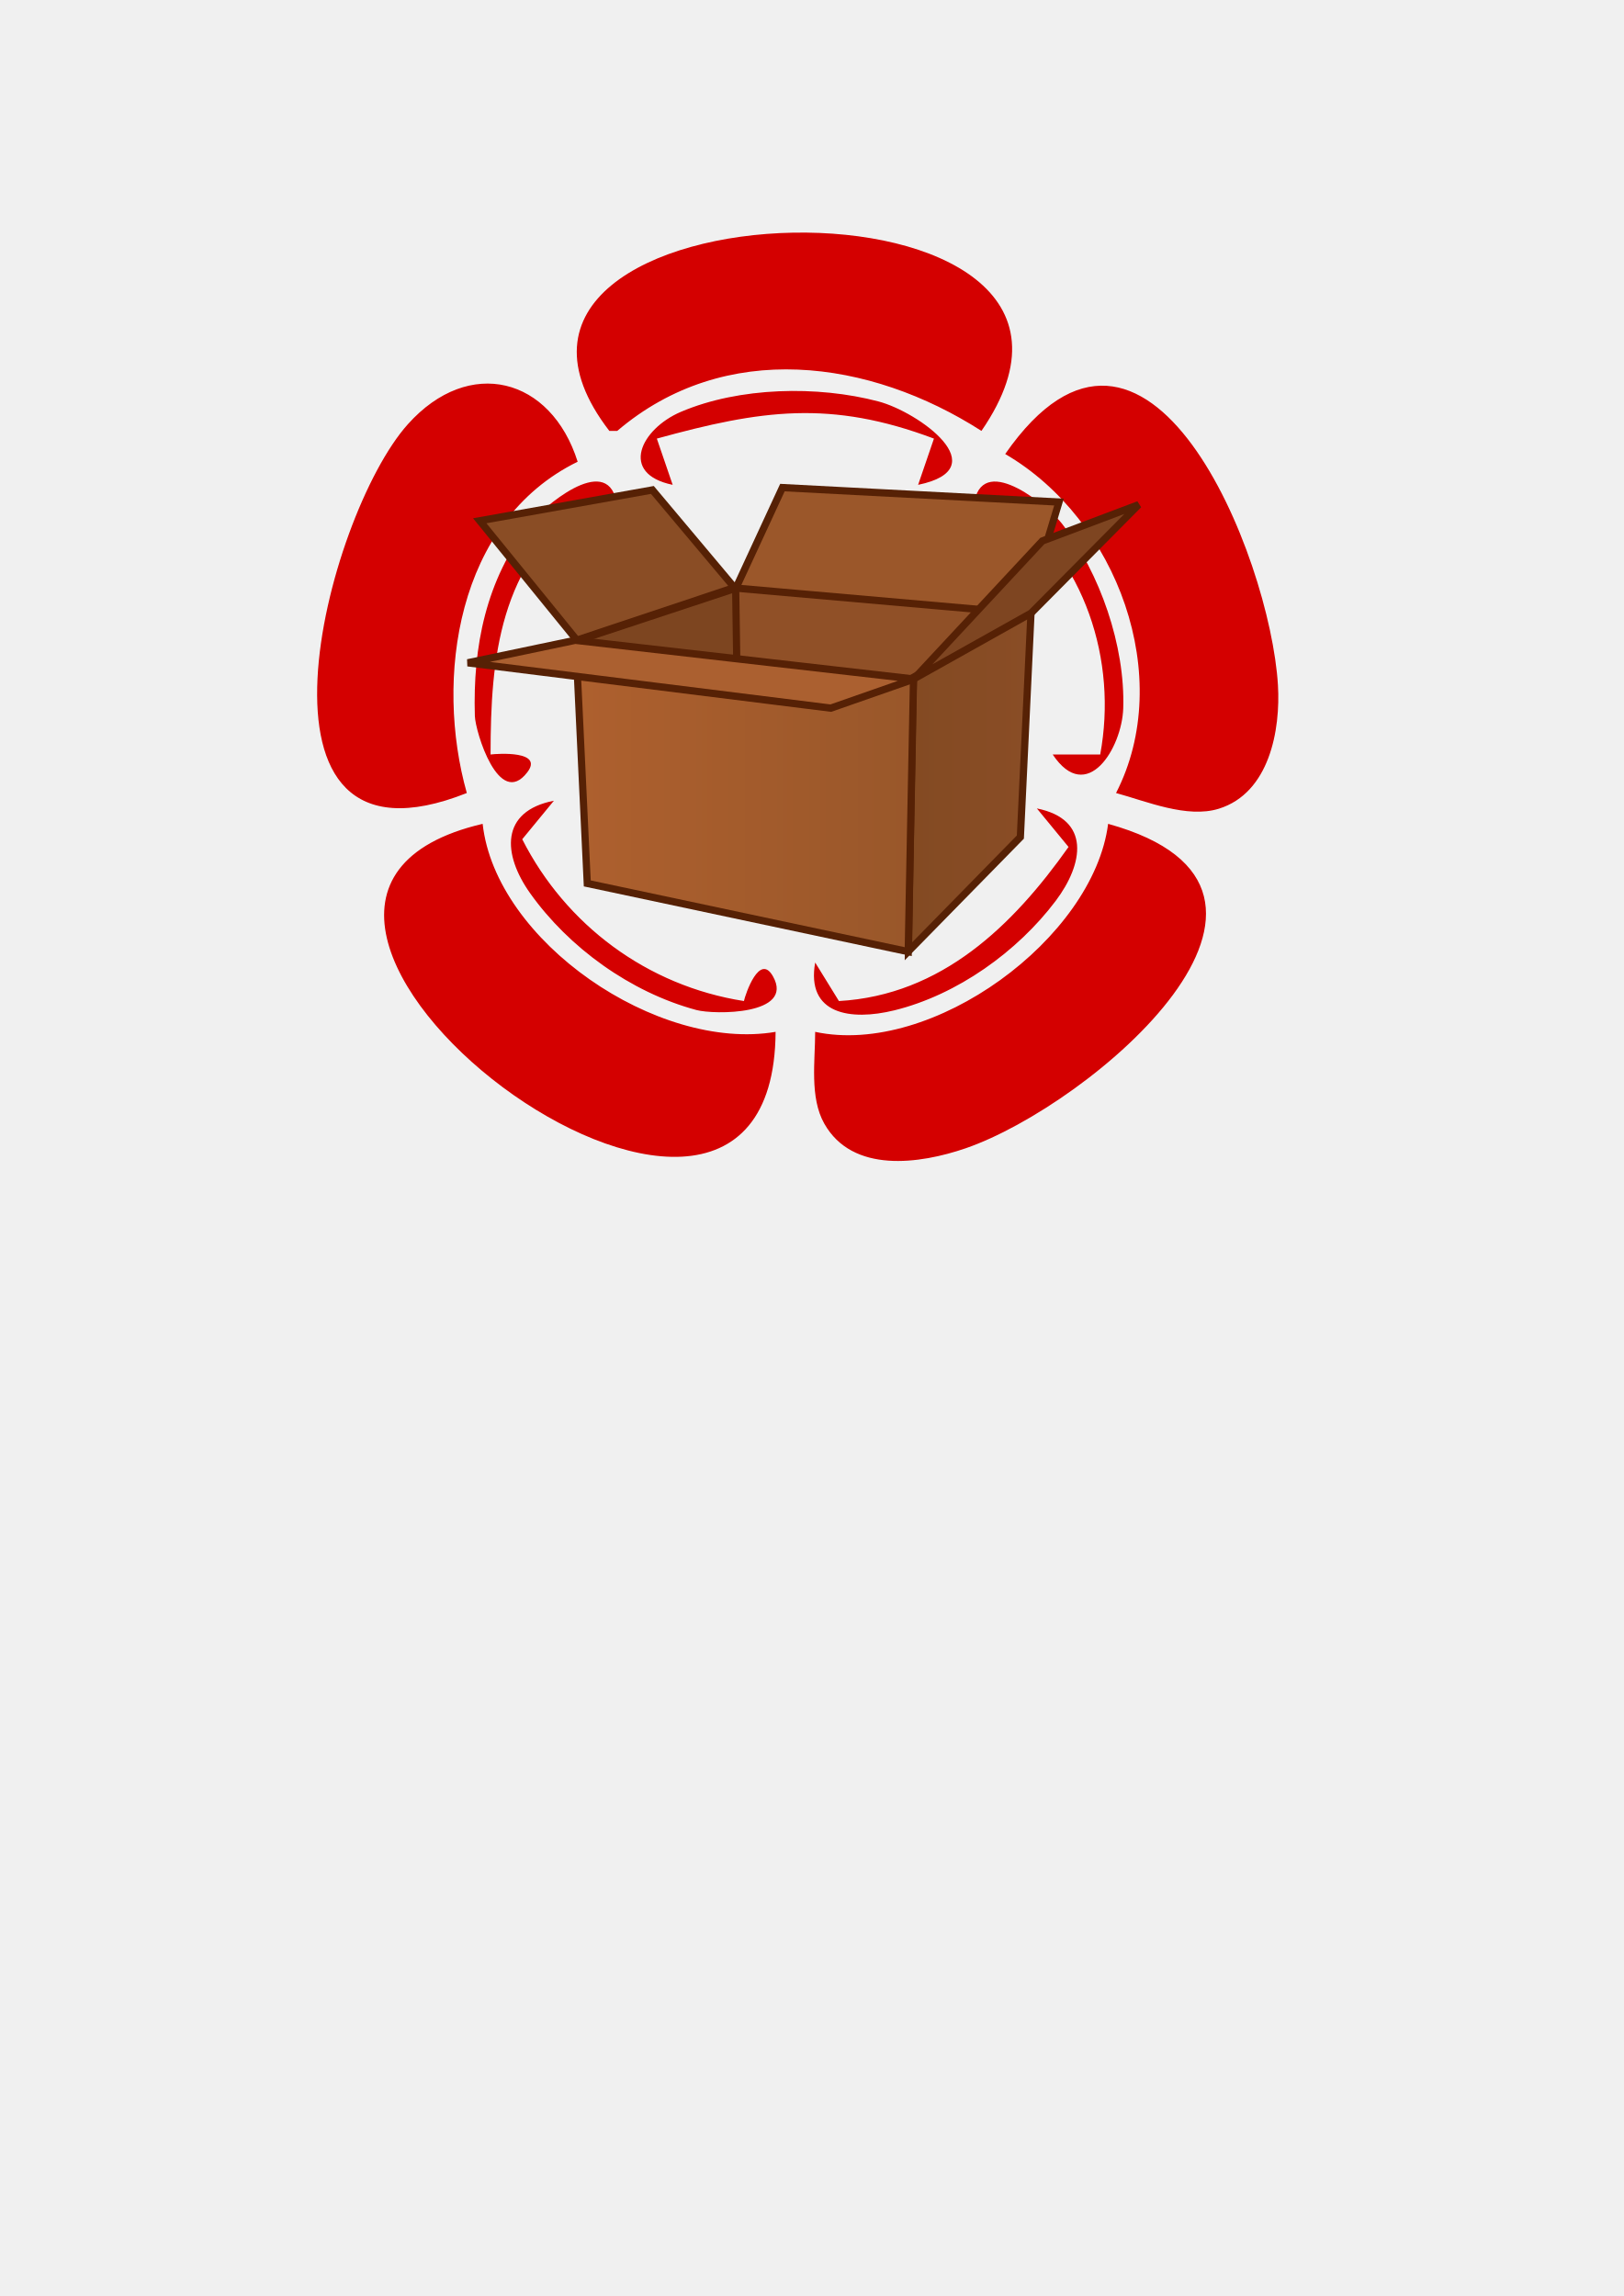
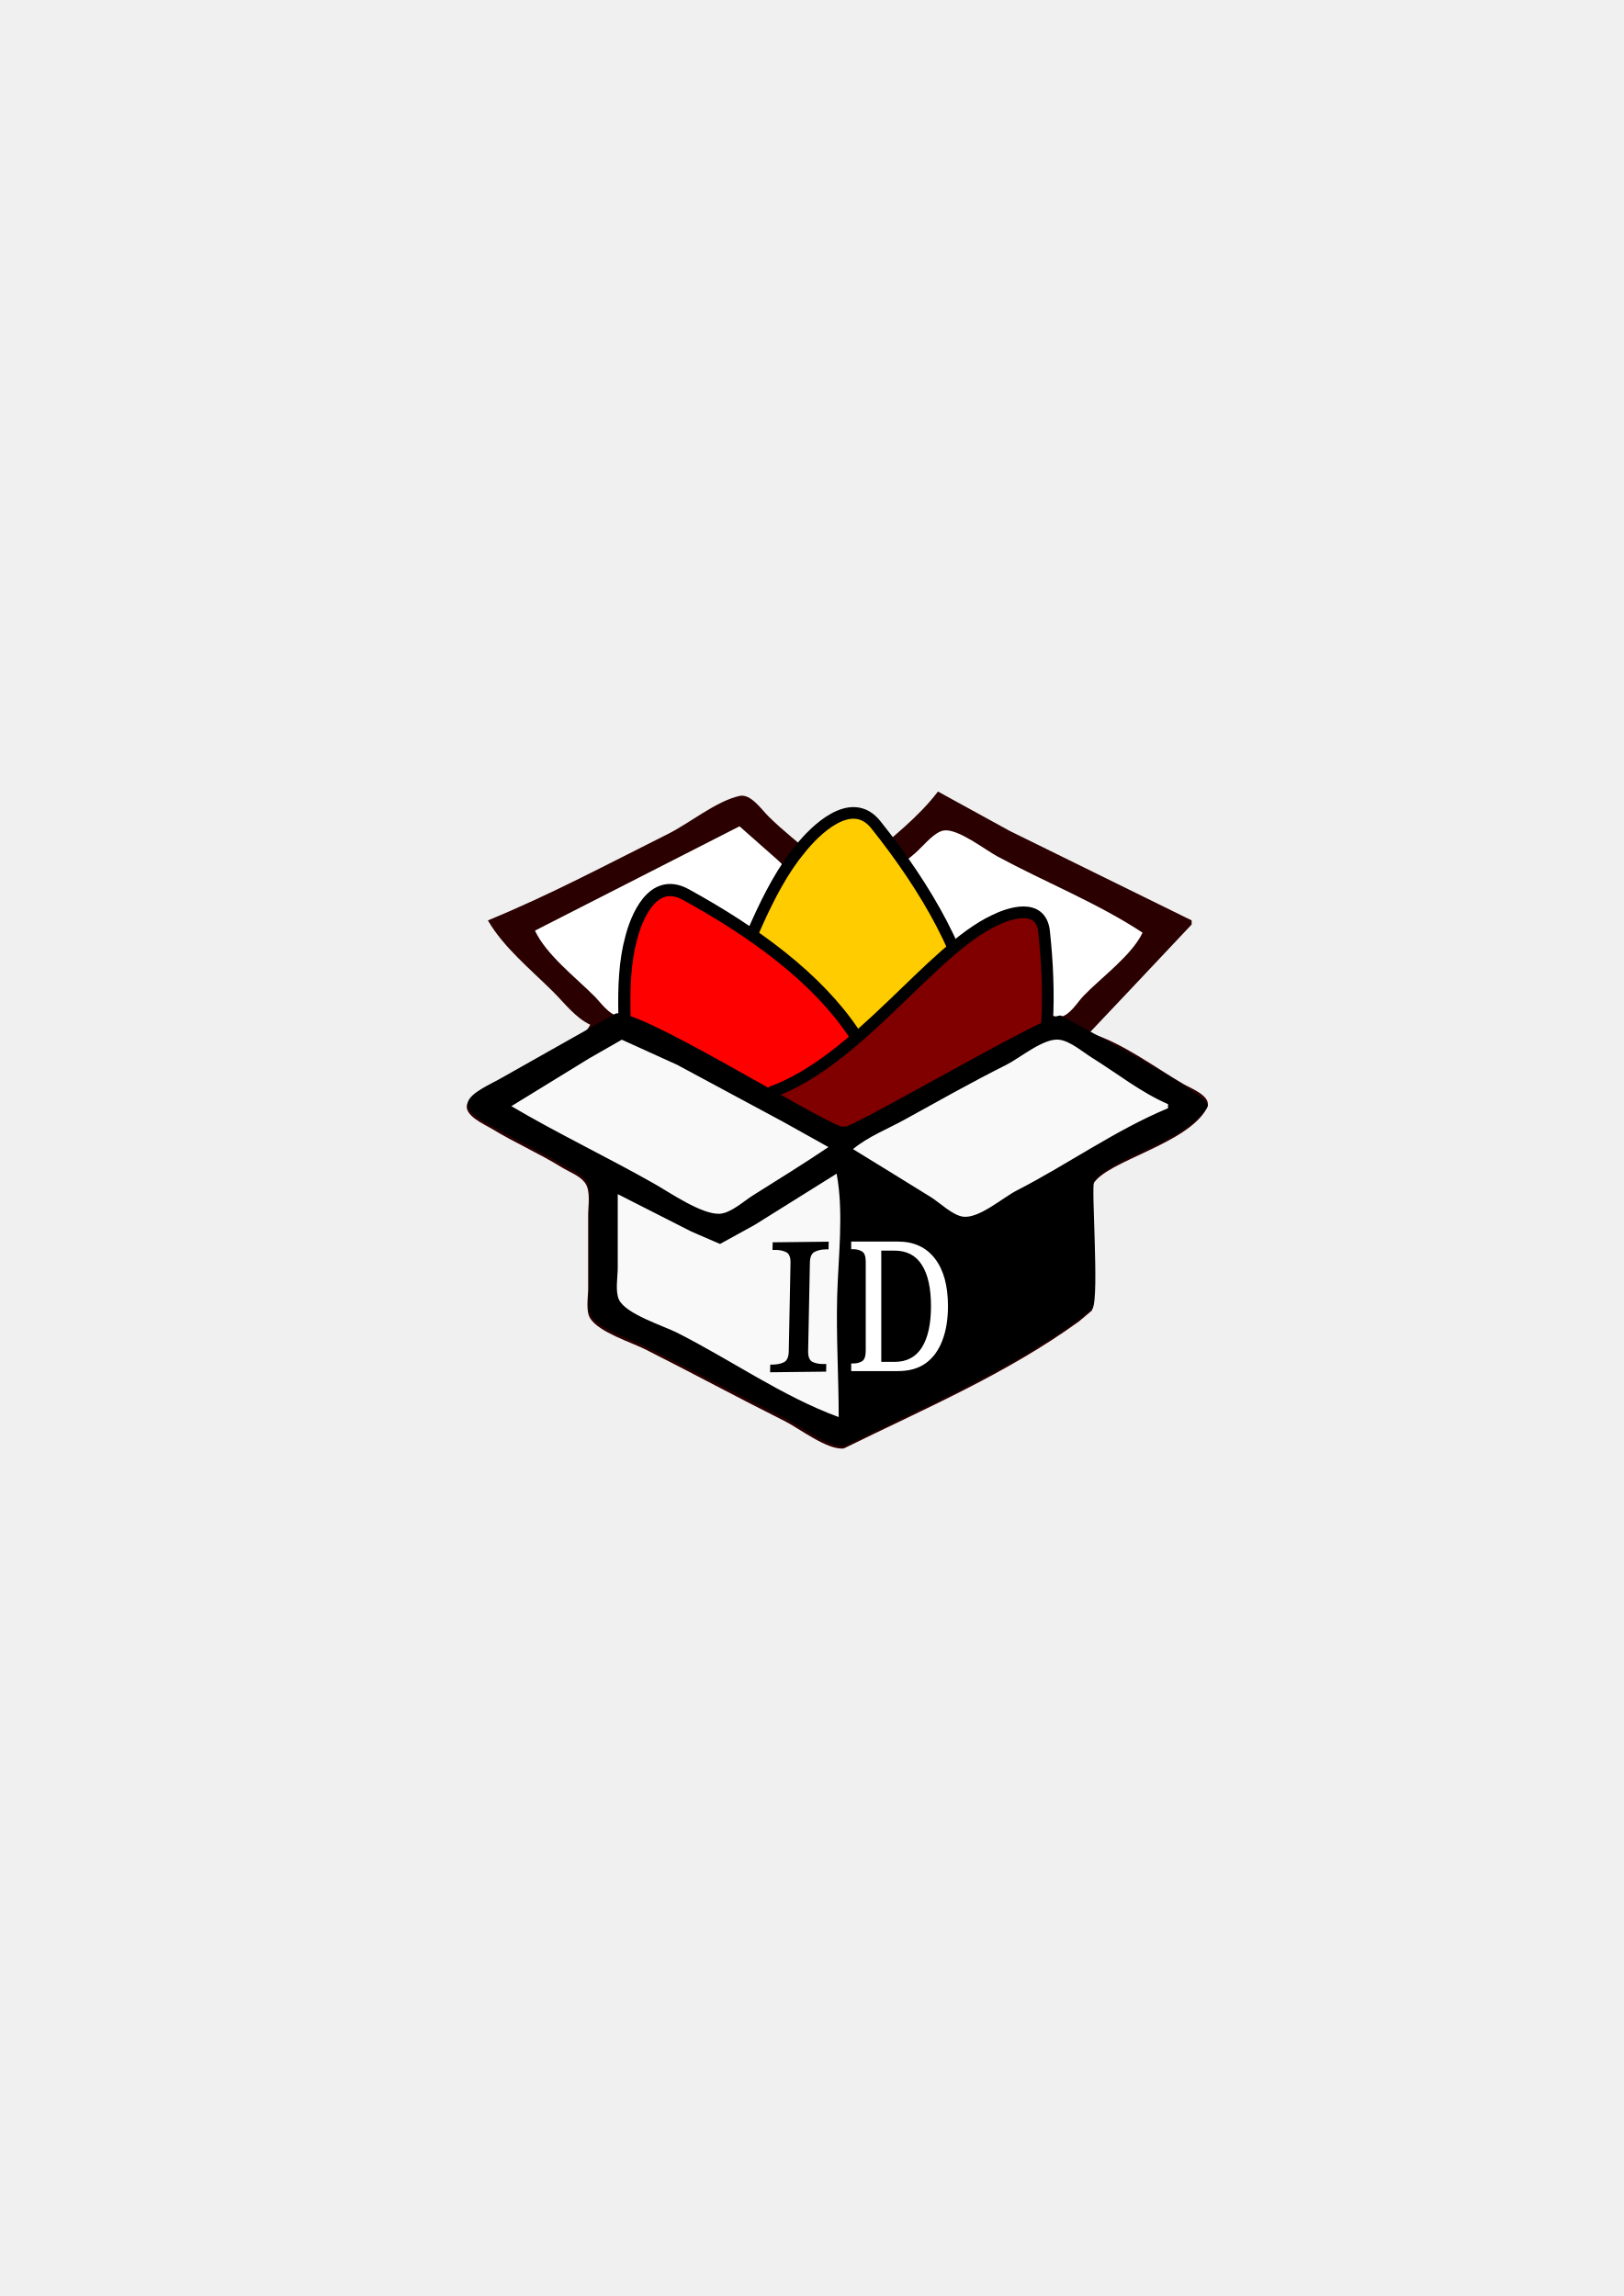
- <svg xmlns="http://www.w3.org/2000/svg" xmlns:xlink="http://www.w3.org/1999/xlink" width="210mm" height="297mm" viewBox="0 0 210 297" version="1.1" id="svg5" xml:space="preserve">
-   <defs id="defs2">
-     <linearGradient id="linearGradient9945">
-       <stop style="stop-color:#242424;stop-opacity:1;" offset="0" id="stop9943" />
-     </linearGradient>
-     <linearGradient id="linearGradient5167">
-       <stop style="stop-color:#834a22;stop-opacity:1;" offset="0" id="stop5163" />
-       <stop style="stop-color:#8a4d26;stop-opacity:1;" offset="1" id="stop5165" />
-     </linearGradient>
-     <linearGradient id="linearGradient5159">
-       <stop style="stop-color:#ae602e;stop-opacity:1;" offset="0" id="stop5155" />
-       <stop style="stop-color:#99572a;stop-opacity:1;" offset="1" id="stop5157" />
-     </linearGradient>
-     <linearGradient xlink:href="#linearGradient5159" id="linearGradient5161" x1="72.672" y1="145.209" x2="119.8" y2="145.209" gradientUnits="userSpaceOnUse" />
-     <linearGradient xlink:href="#linearGradient5167" id="linearGradient5169" x1="118.828" y1="143.168" x2="136.122" y2="143.168" gradientUnits="userSpaceOnUse" />
-   </defs>
+ <svg xmlns="http://www.w3.org/2000/svg" width="210mm" height="297mm" viewBox="0 0 210 297" version="1.1" id="svg1" xml:space="preserve">
+   <defs id="defs1" />
  <g id="layer1">
-     <path style="fill:#d40000;stroke:none;stroke-width:1.01" d="m 78.807,55.739 h 1.024 c 13.933,-11.884 32.677,-9.257 47.103,0 24.495,-35.542 -73.42,-32.838 -48.127,0 M 60.375,102.581 C 56.231,87.888 58.968,67.44 74.711,59.726 71.268,48.821 60.686,46.027 52.755,54.871 42.079,66.777 29.717,114.766 60.375,102.581 M 130.006,58.729 c 14.583,8.497 21.989,28.957 14.336,43.852 3.962,1.079 9.187,3.311 13.297,2.03 6.551,-2.042 7.987,-10.195 7.642,-15.983 -0.993,-16.702 -16.899,-56.314 -35.275,-29.899 m -43.007,3.987 -2.048,-5.98 c 13.452,-3.706 22.437,-5.043 35.84,0 l -2.048,5.98 c 10.25,-2.118 0.057,-9.414 -5.12,-10.784 -7.875,-2.084 -18.017,-1.877 -25.568,1.346 -5.166,2.205 -8.022,7.996 -1.056,9.438 m -23.552,34.882 c 0,-12.675 1.171,-24.526 12.288,-32.889 0.781,0.996 4.713,3.518 3.968,0.07 -1.348,-6.237 -9.612,0.954 -11.174,2.951 -5.691,7.275 -7.383,15.94 -7.114,24.884 0.061,2.021 3.109,12.073 6.78,7.289 2.157,-2.811 -3.785,-2.427 -4.747,-2.305 M 130.006,64.709 c 10.323,7.545 14.545,20.752 12.288,32.889 h -6.144 c 4.409,6.611 8.959,-0.819 9.123,-5.98 0.257,-8.049 -2.987,-17.478 -7.929,-23.888 -1.568,-2.034 -9.962,-9.162 -11.305,-2.951 -0.745,3.448 3.187,0.926 3.968,-0.07 M 96.215,129.49 c -12.537,-1.967 -23.052,-9.859 -28.672,-20.929 l 4.096,-4.983 c -6.95,1.356 -6.659,6.917 -3.08,11.96 4.988,7.025 12.996,12.826 21.511,15.113 2.294,0.617 12.715,0.681 9.908,-4.346 -1.74,-3.117 -3.57,2.29 -3.764,3.186 m 37.888,-24.916 4.096,4.983 c -7.165,10.148 -16.419,19.174 -29.696,19.933 l -3.072,-4.983 c -1.19,6.7 4.565,7.579 10.24,6.184 8.143,-2.003 15.935,-7.611 20.867,-14.158 3.615,-4.798 4.555,-10.559 -2.436,-11.959 m -33.792,28.902 C 85.073,136.082 64.103,121.788 62.423,106.568 19.116,116.696 100.045,178.338 100.311,133.477 M 143.318,106.568 c -1.886,14.792 -22.726,30.151 -37.888,26.909 1.2e-4,3.728 -0.736,8.481 1.177,11.869 3.657,6.474 12.342,5.232 18.278,3.193 16.185,-5.557 49.227,-33.44 18.432,-41.971 z" id="path9896" />
-     <g id="g9906" transform="matrix(0.9321299,0,0,0.9427274,6.60281,-33.83015)" style="opacity:1;stroke:#562105;stroke-width:1;stroke-dasharray:none;stroke-opacity:1">
-       <path style="fill:#905027;fill-opacity:1;stroke:#562105;stroke-width:1;stroke-linecap:butt;stroke-linejoin:miter;stroke-dasharray:none;stroke-opacity:1" d="m 95.159,116.359 40.767,3.514 -2.632,6.338 -17.849,8.589 -20.434,-1.383 -5.908,-10.314 z" id="path4300" />
-       <path style="fill:url(#linearGradient5169);fill-opacity:1;stroke:#562105;stroke-width:1;stroke-linecap:butt;stroke-linejoin:miter;stroke-dasharray:none;stroke-opacity:1" d="m 119.678,128.81 c -0.102,0.422 -0.712,37.605 -0.712,37.605 l 15.527,-15.668 1.485,-30.921 z" id="path4294" />
-       <path style="fill:url(#linearGradient5161);fill-opacity:1;stroke:#562105;stroke-width:1;stroke-linecap:butt;stroke-linejoin:miter;stroke-dasharray:none;stroke-opacity:1" d="m 74.401,157.102 44.533,9.363 0.732,-37.331 -46.854,-5.197 z" id="path4296" />
-       <path style="fill:#7d4520;fill-opacity:1;stroke:#562105;stroke-width:1;stroke-linecap:butt;stroke-linejoin:miter;stroke-dasharray:none;stroke-opacity:1" d="m 72.889,123.825 22.103,-7.223 0.177,11.87 z" id="path4298" />
-       <path style="fill:#8a4d25;fill-opacity:1;stroke:#562105;stroke-width:1;stroke-linecap:butt;stroke-linejoin:miter;stroke-dasharray:none;stroke-opacity:1" d="m 72.952,123.728 -13.471,-16.386 23.954,-4.23 11.378,13.398 z" id="path5028" />
-       <path style="fill:#9b572a;fill-opacity:1;stroke:#562105;stroke-width:1;stroke-linecap:butt;stroke-linejoin:miter;stroke-dasharray:none;stroke-opacity:1" d="m 101.479,102.79 -6.451,13.793 40.171,3.485 4.652,-15.292 z" id="path5030" />
-       <path style="fill:#7e4521;fill-opacity:1;stroke:#562105;stroke-width:1;stroke-linecap:butt;stroke-linejoin:miter;stroke-dasharray:none;stroke-opacity:1" d="m 137.539,110.115 -17.815,18.914 16.249,-9.006 14.929,-14.887 z" id="path5032" />
-       <path style="fill:#ab6030;fill-opacity:1;stroke:#562105;stroke-width:1;stroke-linecap:butt;stroke-linejoin:miter;stroke-dasharray:none;stroke-opacity:1" d="m 72.73,123.74 -14.909,3.091 50.372,6.221 11.549,-3.992 z" id="path5034" />
+     <path style="fill:#ffffff;fill-opacity:1;stroke:#000000;stroke-width:1.577;stroke-dasharray:none;stroke-opacity:1" d="m 121.501,104.956 -11.007,10.423 25.745,20.393 14.841,-16.689 z" id="path12" />
+     <path style="fill:#ffffff;fill-opacity:1;stroke:#000000;stroke-width:1.577;stroke-dasharray:none;stroke-opacity:1" d="m 95.543,104.378 c -0.79,0.327 -29.207,15.468 -29.207,15.468 l 12.609,13.876 28.962,-15.587 z" id="path11" />
+     <path style="fill:#2b0000;stroke:none" d="m 121.311,102.39 c -2.588,3.397 -6.062,6.026 -9.26,8.808 -0.837,0.728 -2.154,2.654 -3.44,2.284 -1.21,-0.348 -2.27,-1.77 -3.175,-2.58 -2.016,-1.805 -4.165,-3.419 -6.085,-5.337 -0.883,-0.882 -2.266,-2.929 -3.704,-2.608 -3.027,0.675 -6.452,3.52 -9.26,4.924 -7.729,3.865 -15.274,7.892 -23.283,11.178 2.038,3.525 5.61,6.403 8.467,9.26 1.451,1.451 2.885,3.358 4.763,4.233 -0.689,1.4 -2.143,1.974 -3.44,2.752 -2.762,1.656 -5.673,3.026 -8.467,4.623 -1.015,0.581 -3.743,1.754 -4.034,2.971 -0.345,1.442 2.288,2.551 3.241,3.132 2.924,1.783 6.081,3.155 8.996,4.96 0.948,0.587 2.336,1.08 3.015,1.992 0.778,1.044 0.424,2.948 0.424,4.177 v 9.525 c 0,1.093 -0.34,2.905 0.272,3.865 1.147,1.798 5.259,3.061 7.136,4.007 6.026,3.034 11.956,6.243 17.992,9.261 1.879,0.939 5.581,3.819 7.673,3.545 10.29,-5.073 21.049,-9.642 30.427,-16.444 l 1.635,-1.379 c 0.854,-1.671 -0.217,-15.688 0.179,-16.378 1.724,-3.002 12.101,-5.109 14.68,-9.759 0.861,-1.552 -1.981,-2.578 -3,-3.173 -3.744,-2.186 -8.008,-5.416 -12.171,-6.618 l 5.003,-5.292 8.226,-8.731 v -0.529 l -23.548,-11.584 -9.26,-5.085 m -25.665,4.498 11.377,10.054 c -6.344,3.624 -12.945,6.833 -19.315,10.431 -1.793,1.013 -5.622,4.195 -7.673,4.054 -1.212,-0.083 -2.384,-1.786 -3.175,-2.579 -2.419,-2.423 -6.226,-5.363 -7.673,-8.467 l 26.458,-13.494 m 52.123,13.758 c -1.376,2.926 -5.37,5.819 -7.648,8.192 -0.764,0.796 -1.764,2.512 -2.936,2.681 -1.753,0.253 -5.611,-2.928 -7.143,-3.834 -6.264,-3.704 -13.813,-6.346 -19.579,-10.743 2.166,-2.622 5.668,-4.526 8.202,-6.857 0.854,-0.785 2.243,-2.514 3.44,-2.663 1.828,-0.228 5.284,2.489 6.879,3.352 6.135,3.318 12.977,6.041 18.785,9.871 m -40.746,28.046 c -3.204,2.16 -6.518,4.204 -9.79,6.266 -1.18,0.744 -2.808,2.248 -4.233,2.357 -2.287,0.174 -6.489,-2.737 -8.467,-3.86 -6.107,-3.467 -12.468,-6.485 -18.521,-10.054 l 10.054,-6.176 4.233,-2.425 7.144,3.245 13.758,7.399 5.821,3.249 m 43.921,-5.556 v 0.529 c -6.82,2.839 -13.01,7.285 -19.579,10.648 -1.772,0.907 -4.82,3.607 -6.879,3.387 -1.384,-0.148 -3.058,-1.818 -4.233,-2.546 -3.347,-2.073 -6.696,-4.142 -10.054,-6.198 1.899,-1.59 4.447,-2.592 6.615,-3.785 4.392,-2.418 8.743,-4.883 13.229,-7.128 1.761,-0.881 4.869,-3.533 6.879,-3.236 1.429,0.211 3.024,1.602 4.233,2.355 3.214,2.002 6.3,4.469 9.79,5.973 m -42.862,8.996 c 0.944,5.087 0.206,10.737 0.069,15.875 -0.138,5.156 0.196,10.431 0.196,15.61 -7.241,-2.651 -14.014,-7.438 -20.902,-10.913 -1.795,-0.906 -6.639,-2.413 -7.513,-4.271 -0.511,-1.086 -0.16,-2.95 -0.16,-4.13 v -9.525 l 9.525,4.844 3.704,1.601 4.498,-2.477 10.583,-6.614" id="path1-3" />
+     <path style="fill:#ffcc00;fill-opacity:1;stroke-width:1.502;stroke:#000000;stroke-opacity:1;stroke-dasharray:none" d="m 78.986,156.134 c 3.463,5.935 26.604,12.462 37.48,2.393 17.409,-16.118 10.063,-35.201 -3.188,-51.838 -3.174,-3.984 -7.91,0.775 -9.788,3.138 -8.642,10.388 -11.677,33.337 -24.502,46.302" id="path7-9" />
+     <path style="fill:#ff0000;fill-opacity:1;stroke-width:1.577;stroke:#000000;stroke-opacity:1;stroke-dasharray:none" d="m 79.508,167.827 c 5.349,3.916 27.69,2.257 32.874,-9.557 8.298,-18.911 -5.676,-32.672 -23.688,-42.556 -4.314,-2.367 -6.42,3.093 -7.063,5.657 -3.154,11.392 3.548,31.604 -2.123,46.452" id="path7-6-2" />
+     <path style="fill:#800000;fill-opacity:1;stroke:#000000;stroke-width:1.512;stroke-dasharray:none;stroke-opacity:1" d="m 99.621,141.338 c -0.084,5.255 10.451,18.064 19.803,15.239 14.97,-4.523 17.324,-20.043 15.612,-36.064 -0.41,-3.837 -4.608,-2.354 -6.432,-1.446 -8.231,3.852 -17.587,18.201 -28.981,22.269" id="path7" />
+     <g id="g10" transform="translate(-6.260212,-79.35811)">
+       <path style="fill:#f9f9f9;fill-opacity:1;stroke-width:0.265" d="m 114.89,264.61 c -0.776,0 -31.176,-16.289 -31.176,-16.289 l 0.986,-17.672 31.266,-2.442 0.782,34.936 z" id="path10" />
+       <path style="fill:#f9f9f9;fill-opacity:1;stroke-width:0.265" d="m 115.197,227.901 16.38,10.136 28.4,-16.192 -17.084,-9.907 z" id="path9" />
+       <path style="fill:#f9f9f9;fill-opacity:1;stroke-width:0.265" d="M 86.789,212.122 69.532,222.422 99.549,238.703 115.228,227.357 Z" id="path8" />
+       <path style="fill:#000000;stroke:none" d="m 115.029,225.075 c -4.218,-1.566 -26.982,-15.838 -29.23,-14.562 -3.018,1.713 -13.39,7.544 -14.991,8.46 -1.015,0.581 -3.743,1.754 -4.034,2.971 -0.345,1.442 2.288,2.551 3.241,3.132 2.924,1.783 6.081,3.155 8.996,4.96 0.948,0.587 2.336,1.08 3.015,1.992 0.778,1.044 0.424,2.948 0.424,4.177 v 9.525 c 0,1.093 -0.34,2.905 0.272,3.865 1.147,1.798 5.259,3.061 7.136,4.007 6.026,3.034 11.956,6.243 17.992,9.261 1.879,0.939 5.581,3.819 7.673,3.545 10.29,-5.073 21.049,-9.642 30.427,-16.444 l 1.635,-1.379 c 0.854,-1.671 -0.217,-15.688 0.179,-16.378 1.724,-3.002 12.101,-5.109 14.68,-9.759 0.696,-1.255 -14.296,-9.127 -18.952,-11.708 -1.103,-0.612 -24.816,13.316 -27.837,14.348 m -2.248,2.651 c -3.204,2.16 -6.518,4.204 -9.79,6.266 -1.18,0.744 -2.808,2.248 -4.233,2.357 -2.287,0.174 -6.489,-2.737 -8.467,-3.86 -6.107,-3.467 -12.468,-6.485 -18.521,-10.054 l 10.054,-6.176 4.233,-2.425 7.144,3.245 13.758,7.399 5.821,3.249 m 43.921,-5.556 v 0.529 c -6.82,2.839 -13.01,7.285 -19.579,10.648 -1.772,0.907 -4.82,3.607 -6.879,3.387 -1.384,-0.148 -3.058,-1.818 -4.233,-2.546 -3.347,-2.073 -6.696,-4.142 -10.054,-6.198 1.899,-1.59 4.447,-2.592 6.615,-3.785 4.392,-2.418 8.743,-4.883 13.229,-7.128 1.761,-0.881 4.869,-3.533 6.879,-3.236 1.429,0.211 3.024,1.602 4.233,2.355 3.214,2.002 6.3,4.469 9.79,5.973 m -42.862,8.996 c 0.944,5.087 0.206,10.737 0.069,15.875 -0.138,5.156 0.196,10.431 0.196,15.61 -7.241,-2.651 -14.014,-7.438 -20.902,-10.913 -1.795,-0.906 -6.639,-2.413 -7.513,-4.271 -0.511,-1.086 -0.16,-2.95 -0.16,-4.13 v -9.525 l 9.525,4.844 3.704,1.601 4.498,-2.477 10.583,-6.614" id="path1-3-2" />
    </g>
+     <text xml:space="preserve" style="font-style:normal;font-variant:normal;font-weight:normal;font-stretch:normal;font-size:24.203px;font-family:Serif;-inkscape-font-specification:Serif;fill:#000000;fill-opacity:1;stroke-width:2.017" x="99.371" y="183.661" id="text10" transform="matrix(1.028258,-0.01143171,-0.01920528,0.972732,0,0)">
+       <tspan id="tspan10" style="font-style:normal;font-variant:normal;font-weight:normal;font-stretch:normal;font-family:Serif;-inkscape-font-specification:Serif;stroke-width:2.017" x="99.371" y="183.661">I</tspan>
+     </text>
+     <text xml:space="preserve" style="font-style:normal;font-variant:normal;font-weight:normal;font-stretch:normal;font-size:21.549px;font-family:Serif;-inkscape-font-specification:Serif;fill:#ffffff;fill-opacity:1;stroke-width:1.796" x="119.028" y="162.928" id="text11" transform="scale(0.9186275,1.08858)">
+       <tspan id="tspan11" style="fill:#ffffff;stroke-width:1.796" x="119.028" y="162.928">D</tspan>
+     </text>
  </g>
</svg>
